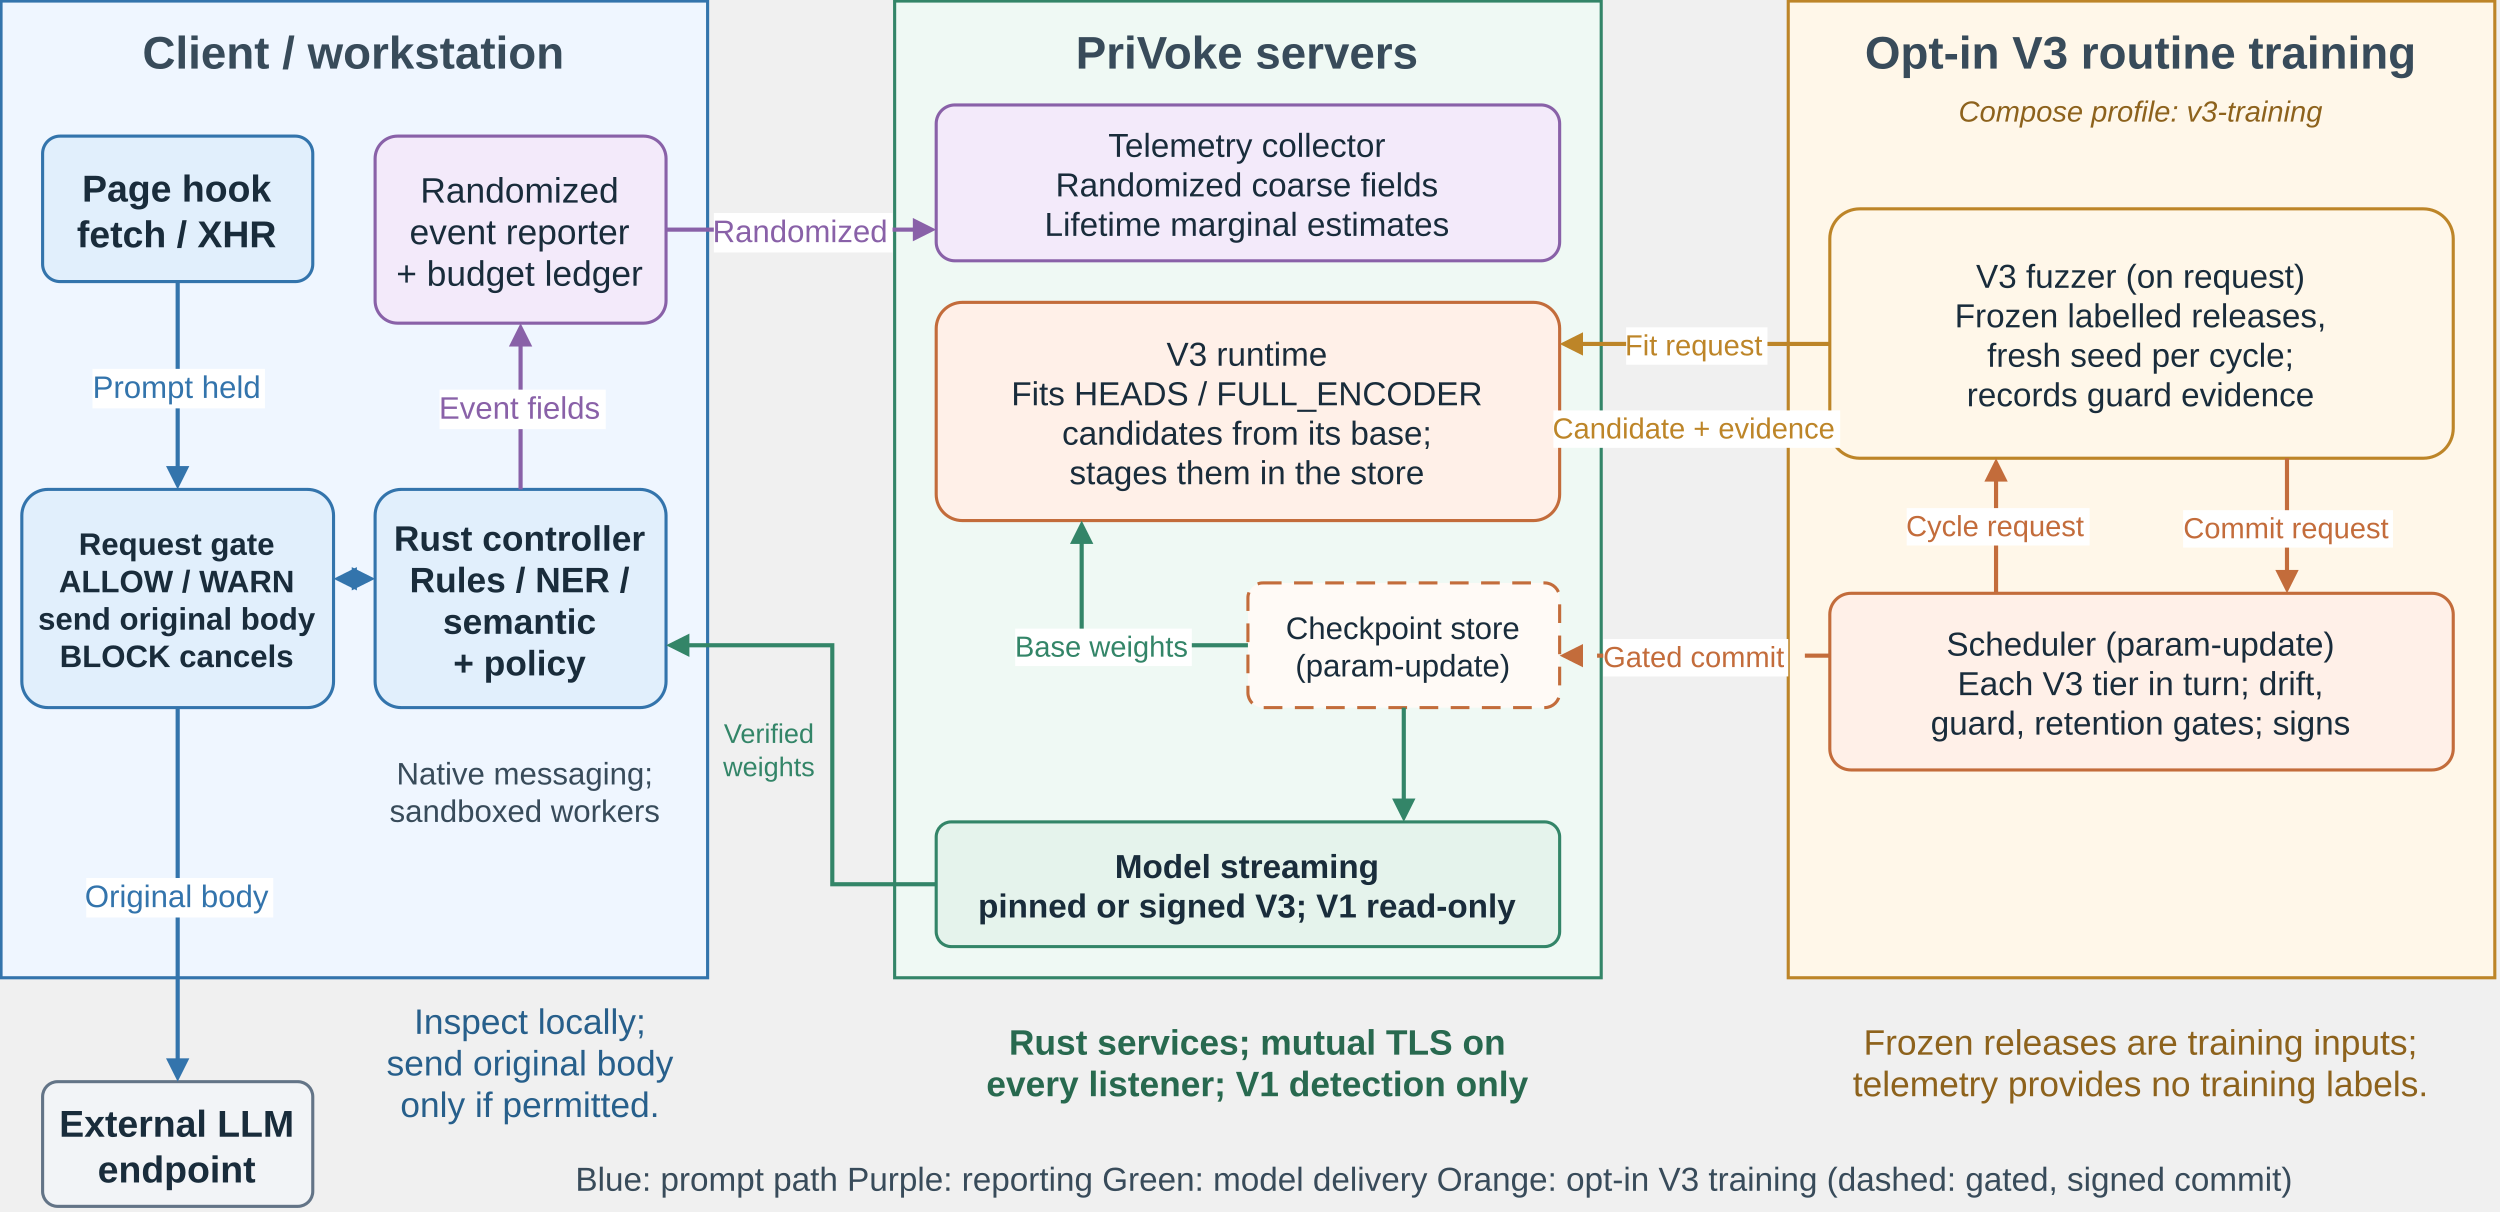
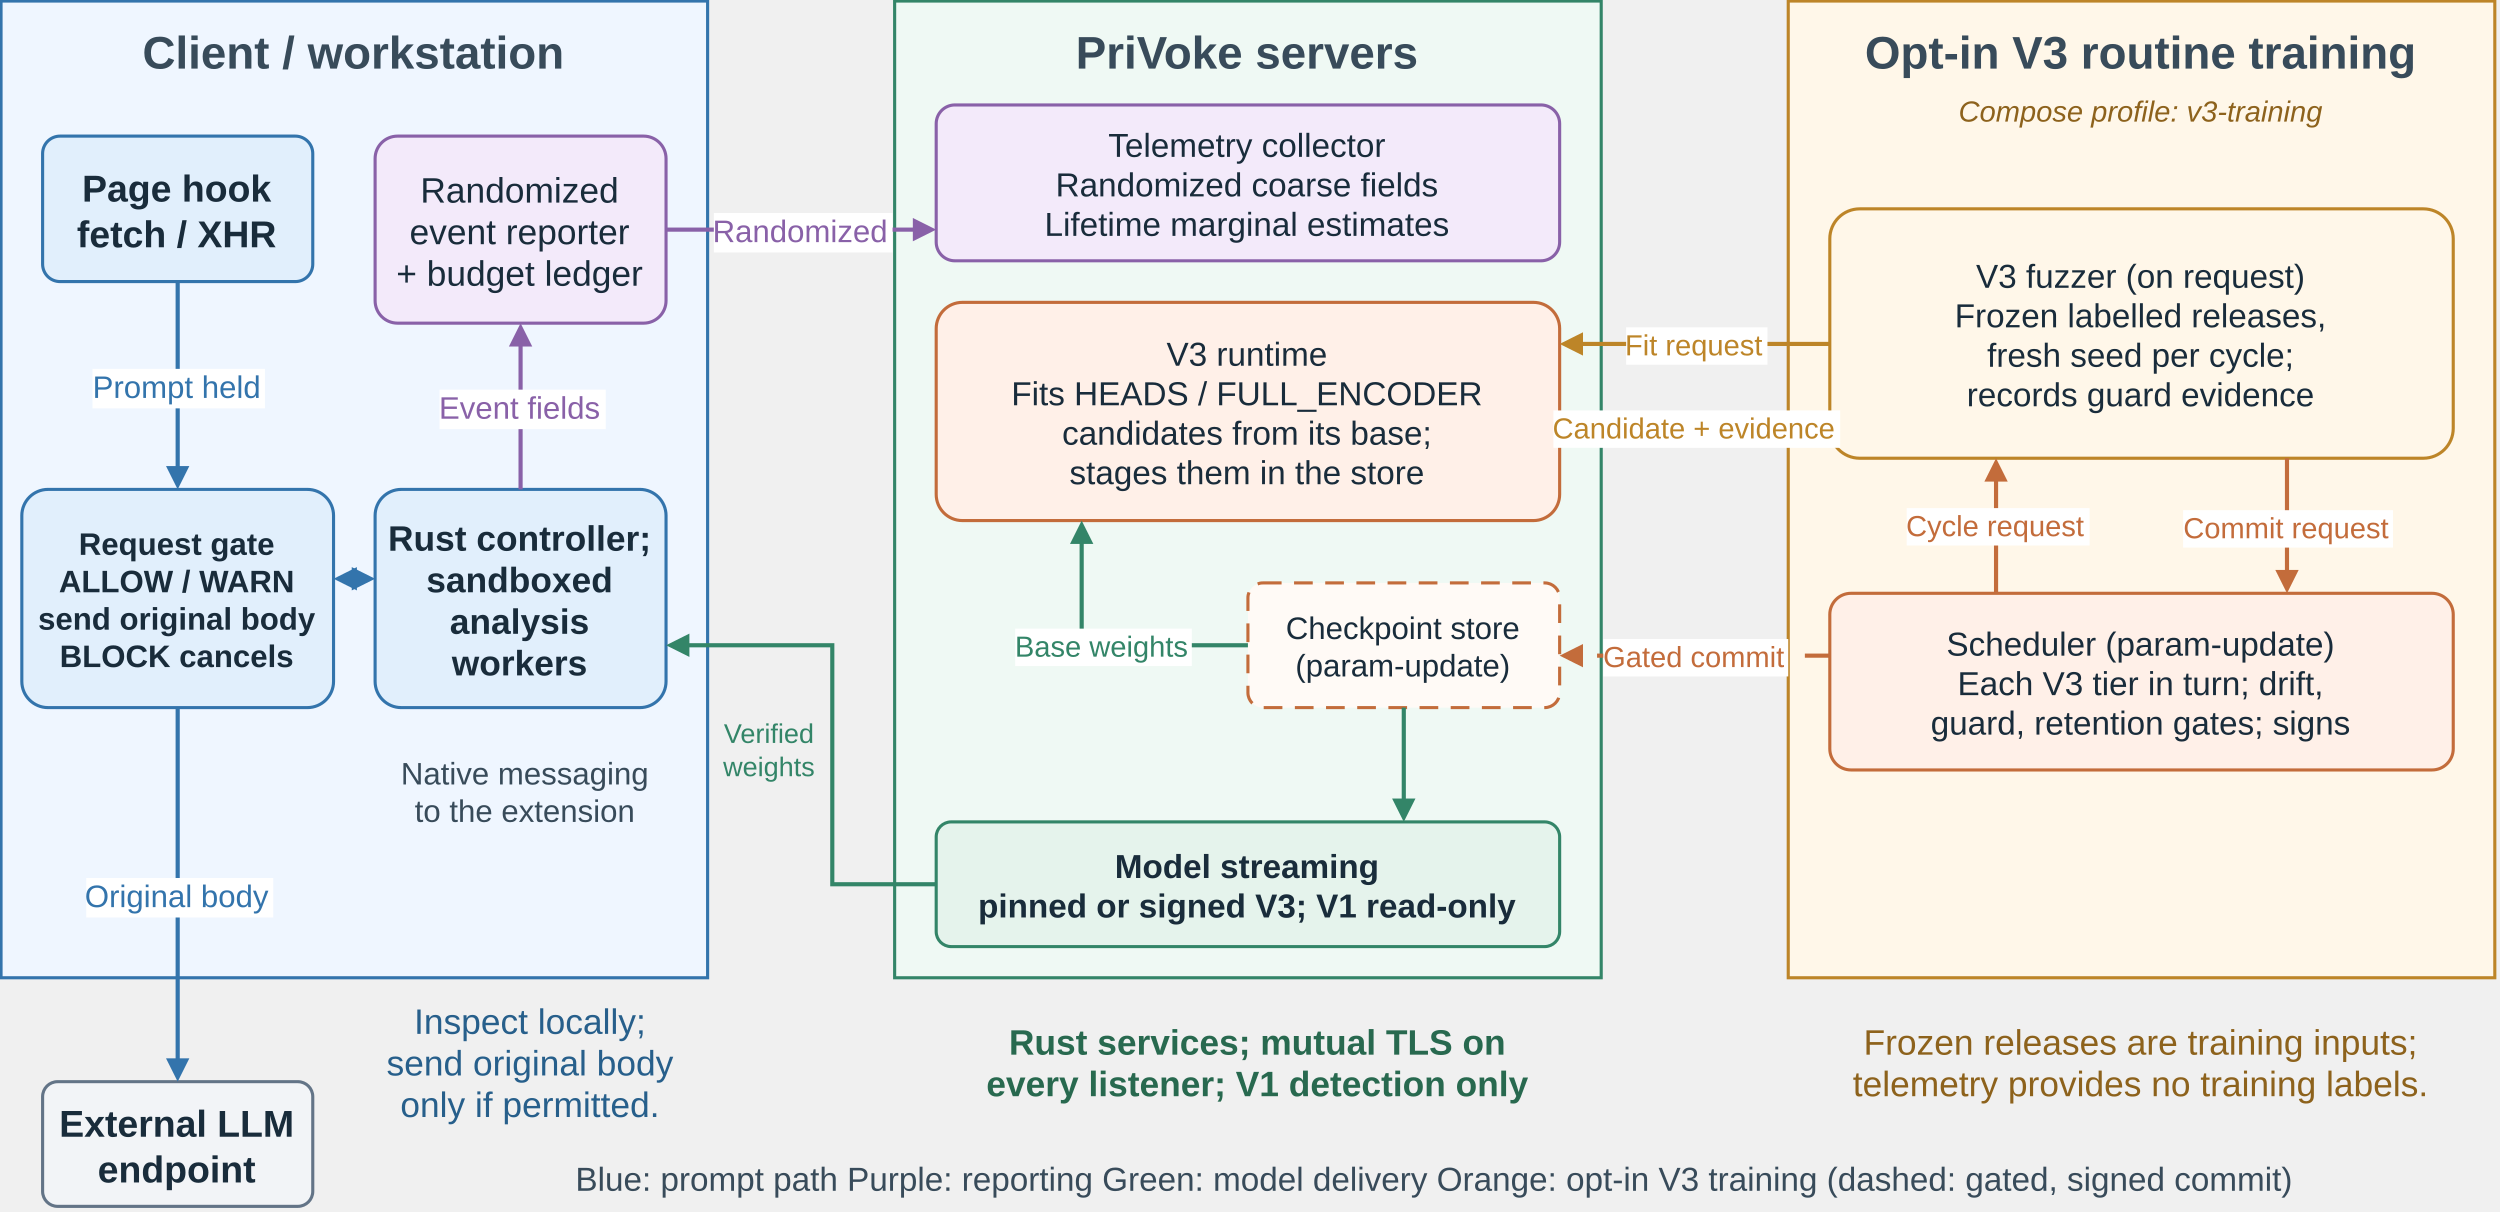
<svg xmlns="http://www.w3.org/2000/svg" version="1.1" width="1203px" height="583px" viewBox="-0.5 -0.5 1203 583">
  <defs />
  <g>
    <rect x="0" y="0" width="340" height="470" fill="#eff6ff" stroke="#3374ac" stroke-width="1.5" pointer-events="all" />
    <rect x="10" y="5" width="320" height="36" rx="4.32" ry="4.32" fill="none" stroke="none" pointer-events="all" />
    <g fill="#384b5a" font-family="Arial" font-weight="bold" text-anchor="middle" font-size="22px">
      <text x="169.5" y="32.5">Client / workstation</text>
    </g>
    <rect x="430" y="0" width="340" height="470" fill="#eff9f4" stroke="#338568" stroke-width="1.5" pointer-events="all" />
    <rect x="440" y="5" width="320" height="36" rx="4.32" ry="4.32" fill="none" stroke="none" pointer-events="all" />
    <g fill="#384b5a" font-family="Arial" font-weight="bold" text-anchor="middle" font-size="22px">
      <text x="599.5" y="32.5">PriVoke servers</text>
    </g>
    <rect x="860" y="0" width="340" height="470" fill="#fff7e9" stroke="#bd8528" stroke-width="1.5" pointer-events="all" />
    <rect x="870" y="5" width="320" height="36" rx="4.32" ry="4.32" fill="none" stroke="none" pointer-events="all" />
    <g fill="#384b5a" font-family="Arial" font-weight="bold" text-anchor="middle" font-size="22px">
      <text x="1029.5" y="32.5">Opt-in V3 routine training</text>
    </g>
    <rect x="20" y="65" width="130" height="70" rx="8.4" ry="8.4" fill="#e1effc" stroke="#3374ac" stroke-width="1.5" pointer-events="all" />
    <g fill="#192c3b" font-family="Arial" font-weight="bold" text-anchor="middle" font-size="18px">
      <text x="84.5" y="96.5">Page hook</text>
      <text x="84.5" y="118.5">fetch / XHR</text>
    </g>
    <rect x="180" y="65" width="140" height="90" rx="10.8" ry="10.8" fill="#f3eafa" stroke="#8961a8" stroke-width="1.5" pointer-events="all" />
    <g fill="#192c3b" font-family="Arial" text-anchor="middle" font-size="17px">
      <text x="249.5" y="97">Randomized</text>
      <text x="249.5" y="117">event reporter</text>
      <text x="249.5" y="137">+ budget ledger</text>
    </g>
    <rect x="10" y="235" width="150" height="105" rx="12.6" ry="12.6" fill="#e1effc" stroke="#3374ac" stroke-width="1.5" pointer-events="all" />
    <g fill="#192c3b" font-family="Arial" font-weight="bold" text-anchor="middle" font-size="15px">
      <text x="84.5" y="266.5">Request gate</text>
      <text x="84.5" y="284.5">ALLOW / WARN</text>
      <text x="84.5" y="302.5">send original body</text>
      <text x="84.5" y="320.5">BLOCK cancels</text>
    </g>
    <rect x="180" y="235" width="140" height="105" rx="12.6" ry="12.6" fill="#e1effc" stroke="#3374ac" stroke-width="1.5" pointer-events="all" />
    <g fill="#192c3b" font-family="Arial" font-weight="bold" text-anchor="middle" font-size="17px">
-       <text x="249.5" y="264.5">Rust controller</text>
-       <text x="249.5" y="284.5">Rules / NER /</text>
-       <text x="249.5" y="304.5">semantic</text>
-       <text x="249.5" y="324.5">+ policy</text>
+       <text x="249.5" y="264.5">Rust controller;</text>
+       <text x="249.5" y="284.5">sandboxed</text>
+       <text x="249.5" y="304.5">analysis</text>
+       <text x="249.5" y="324.5">workers</text>
    </g>
    <rect x="450" y="50" width="300" height="75" rx="9" ry="9" fill="#f3eafa" stroke="#8961a8" stroke-width="1.5" pointer-events="all" />
    <g fill="#192c3b" font-family="Arial" text-anchor="middle" font-size="16px">
      <text x="599.5" y="75">Telemetry collector</text>
      <text x="599.5" y="94">Randomized coarse fields</text>
      <text x="599.5" y="113">Lifetime marginal estimates</text>
    </g>
    <rect x="450" y="145" width="300" height="105" rx="12.6" ry="12.6" fill="#fff0e8" stroke="#c36c3b" stroke-width="1.5" pointer-events="all" />
    <g fill="#192c3b" font-family="Arial" text-anchor="middle" font-size="16px">
      <text x="599.5" y="175.5">V3 runtime</text>
      <text x="599.5" y="194.5">Fits HEADS / FULL_ENCODER</text>
      <text x="599.5" y="213.5">candidates from its base;</text>
      <text x="599.5" y="232.5">stages them in the store</text>
    </g>
    <rect x="600" y="280" width="150" height="60" rx="7.2" ry="7.2" fill="#fffaf6" stroke="#c36c3b" stroke-width="1.5" stroke-dasharray="9 6" pointer-events="all" />
    <g fill="#192c3b" font-family="Arial" text-anchor="middle" font-size="15px">
      <text x="674.5" y="307">Checkpoint store</text>
      <text x="674.5" y="325">(param-update)</text>
    </g>
    <rect x="450" y="395" width="300" height="60" rx="7.2" ry="7.2" fill="#e5f3ec" stroke="#338568" stroke-width="1.5" pointer-events="all" />
    <g fill="#192c3b" font-family="Arial" font-weight="bold" text-anchor="middle" font-size="16px">
      <text x="599.5" y="422">Model streaming</text>
      <text x="599.5" y="441">pinned or signed V3; V1 read-only</text>
    </g>
    <rect x="880" y="100" width="300" height="120" rx="14.4" ry="14.4" fill="#fff7e9" stroke="#bd8528" stroke-width="1.5" pointer-events="all" />
    <g fill="#192c3b" font-family="Arial" text-anchor="middle" font-size="16px">
      <text x="1029.5" y="138">V3 fuzzer (on request)</text>
      <text x="1029.5" y="157">Frozen labelled releases,</text>
      <text x="1029.5" y="176">fresh seed per cycle;</text>
      <text x="1029.5" y="195">records guard evidence</text>
    </g>
    <rect x="880" y="285" width="300" height="85" rx="10.2" ry="10.2" fill="#fff0e8" stroke="#c36c3b" stroke-width="1.5" pointer-events="all" />
    <g fill="#192c3b" font-family="Arial" text-anchor="middle" font-size="16px">
      <text x="1029.5" y="315">Scheduler (param-update)</text>
      <text x="1029.5" y="334">Each V3 tier in turn; drift,</text>
      <text x="1029.5" y="353">guard, retention gates; signs</text>
    </g>
    <rect x="870" y="40" width="320" height="25" rx="3" ry="3" fill="none" stroke="none" pointer-events="all" />
    <g fill="#8d621c" font-family="Arial" font-style="italic" text-anchor="middle" font-size="14px">
      <text x="1029.5" y="58">Compose profile: v3-training</text>
    </g>
    <rect x="20" y="520" width="130" height="60" rx="7.2" ry="7.2" fill="#f2f4f7" stroke="#637487" stroke-width="1.5" pointer-events="all" />
    <g fill="#192c3b" font-family="Arial" font-weight="bold" text-anchor="middle" font-size="18px">
      <text x="84.5" y="546.5">External LLM</text>
      <text x="84.5" y="568.5">endpoint</text>
    </g>
    <path d="M 85 135 L 85 224.76" fill="none" stroke="#3374ac" stroke-width="2" stroke-miterlimit="10" pointer-events="stroke" />
    <path d="M 85 232.76 L 81 224.76 L 89 224.76 Z" fill="#3374ac" stroke="#3374ac" stroke-width="2" stroke-miterlimit="10" pointer-events="all" />
    <g fill="#3374ac" font-family="Arial" text-anchor="middle" font-size="15px">
      <rect fill="#ffffff" stroke="none" x="44" y="177" width="83" height="19" stroke-width="0" />
      <text x="84.5" y="191">Prompt held</text>
    </g>
    <path d="M 170.24 278 L 169.76 278" fill="none" stroke="#3374ac" stroke-width="2" stroke-miterlimit="10" pointer-events="stroke" />
    <path d="M 162.24 278 L 170.24 274 L 170.24 282 Z" fill="#3374ac" stroke="#3374ac" stroke-width="2" stroke-miterlimit="10" pointer-events="all" />
    <path d="M 177.76 278 L 169.76 282 L 169.76 274 Z" fill="#3374ac" stroke="#3374ac" stroke-width="2" stroke-miterlimit="10" pointer-events="all" />
    <path d="M 250 235 L 250 165.24" fill="none" stroke="#8961a8" stroke-width="2" stroke-miterlimit="10" pointer-events="stroke" />
    <path d="M 250 157.24 L 254 165.24 L 246 165.24 Z" fill="#8961a8" stroke="#8961a8" stroke-width="2" stroke-miterlimit="10" pointer-events="all" />
    <g fill="#8961a8" font-family="Arial" text-anchor="middle" font-size="15px">
      <rect fill="#ffffff" stroke="none" x="211" y="187" width="80" height="19" stroke-width="0" />
      <text x="249.5" y="201">Event fields</text>
    </g>
    <path d="M 320 110 L 439.76 110" fill="none" stroke="#8961a8" stroke-width="2" stroke-miterlimit="10" pointer-events="stroke" />
    <path d="M 447.76 110 L 439.76 114 L 439.76 106 Z" fill="#8961a8" stroke="#8961a8" stroke-width="2" stroke-miterlimit="10" pointer-events="all" />
    <g fill="#8961a8" font-family="Arial" text-anchor="middle" font-size="15px">
      <rect fill="#ffffff" stroke="none" x="343" y="102" width="86" height="19" stroke-width="0" />
      <text x="384.5" y="116">Randomized</text>
    </g>
    <path d="M 85 340 L 85 509.76" fill="none" stroke="#3374ac" stroke-width="2" stroke-miterlimit="10" pointer-events="stroke" />
    <path d="M 85 517.76 L 81 509.76 L 89 509.76 Z" fill="#3374ac" stroke="#3374ac" stroke-width="2" stroke-miterlimit="10" pointer-events="all" />
    <g fill="#3374ac" font-family="Arial" text-anchor="middle" font-size="15px">
      <rect fill="#ffffff" stroke="none" x="41" y="422" width="90" height="19" stroke-width="0" />
      <text x="84.5" y="436">Original body</text>
    </g>
    <rect x="175" y="355" width="155" height="50" rx="6" ry="6" fill="none" stroke="none" pointer-events="all" />
    <g fill="#384b5a" font-family="Arial" text-anchor="middle" font-size="15px">
-       <text x="252" y="377">Native messaging;</text>
-       <text x="252" y="395">sandboxed workers</text>
+       <text x="252" y="377">Native messaging</text>
+       <text x="252" y="395">to the extension</text>
    </g>
    <path d="M 450 425 L 400 425 L 400 310 L 330.24 310" fill="none" stroke="#338568" stroke-width="2" stroke-miterlimit="10" pointer-events="stroke" />
    <path d="M 322.24 310 L 330.24 306 L 330.24 314 Z" fill="#338568" stroke="#338568" stroke-width="2" stroke-miterlimit="10" pointer-events="all" />
    <rect x="341" y="335" width="58" height="50" rx="6" ry="6" fill="none" stroke="none" pointer-events="all" />
    <g fill="#338568" font-family="Arial" text-anchor="middle" font-size="13px">
      <text x="369.5" y="357">Verified</text>
      <text x="369.5" y="373">weights</text>
    </g>
    <path d="M 600 310 L 520 310 L 520 260.24" fill="none" stroke="#338568" stroke-width="2" stroke-miterlimit="10" pointer-events="stroke" />
    <path d="M 520 252.24 L 524 260.24 L 516 260.24 Z" fill="#338568" stroke="#338568" stroke-width="2" stroke-miterlimit="10" pointer-events="all" />
    <g fill="#338568" font-family="Arial" text-anchor="middle" font-size="14px">
      <rect fill="#ffffff" stroke="none" x="488" y="302" width="85" height="18" stroke-width="0" />
      <text x="529.5" y="315.5">Base weights</text>
    </g>
    <path d="M 675 340 L 675 384.76" fill="none" stroke="#338568" stroke-width="2" stroke-miterlimit="10" pointer-events="stroke" />
    <path d="M 675 392.76 L 671 384.76 L 679 384.76 Z" fill="#338568" stroke="#338568" stroke-width="2" stroke-miterlimit="10" pointer-events="all" />
    <path d="M 960 285 L 960 230.24" fill="none" stroke="#c36c3b" stroke-width="2" stroke-miterlimit="10" pointer-events="stroke" />
    <path d="M 960 222.24 L 964 230.24 L 956 230.24 Z" fill="#c36c3b" stroke="#c36c3b" stroke-width="2" stroke-miterlimit="10" pointer-events="all" />
    <g fill="#c36c3b" font-family="Arial" text-anchor="middle" font-size="14px">
      <rect fill="#ffffff" stroke="none" x="917" y="244" width="88" height="18" stroke-width="0" />
      <text x="959.5" y="257.5">Cycle request</text>
    </g>
    <path d="M 1100 220 L 1100 274.76" fill="none" stroke="#c36c3b" stroke-width="2" stroke-miterlimit="10" pointer-events="stroke" />
    <path d="M 1100 282.76 L 1096 274.76 L 1104 274.76 Z" fill="#c36c3b" stroke="#c36c3b" stroke-width="2" stroke-miterlimit="10" pointer-events="all" />
    <g fill="#c36c3b" font-family="Arial" text-anchor="middle" font-size="14px">
      <rect fill="#ffffff" stroke="none" x="1050" y="245" width="101" height="18" stroke-width="0" />
      <text x="1099.5" y="258.5">Commit request</text>
    </g>
    <path d="M 880 165 L 760.24 165" fill="none" stroke="#bd8528" stroke-width="2" stroke-miterlimit="10" pointer-events="stroke" />
    <path d="M 752.24 165 L 760.24 161 L 760.24 169 Z" fill="#bd8528" stroke="#bd8528" stroke-width="2" stroke-miterlimit="10" pointer-events="all" />
    <g fill="#bd8528" font-family="Arial" text-anchor="middle" font-size="14px">
      <rect fill="#ffffff" stroke="none" x="782" y="157" width="68" height="18" stroke-width="0" />
      <text x="814.5" y="170.5">Fit request</text>
    </g>
    <path d="M 750 205 L 869.76 205" fill="none" stroke="#bd8528" stroke-width="2" stroke-miterlimit="10" pointer-events="stroke" />
    <path d="M 877.76 205 L 869.76 209 L 869.76 201 Z" fill="#bd8528" stroke="#bd8528" stroke-width="2" stroke-miterlimit="10" pointer-events="all" />
    <g fill="#bd8528" font-family="Arial" text-anchor="middle" font-size="14px">
      <rect fill="#ffffff" stroke="none" x="747" y="197" width="138" height="18" stroke-width="0" />
      <text x="814.5" y="210.5">Candidate + evidence</text>
    </g>
    <path d="M 880 315 L 760.24 315" fill="none" stroke="#c36c3b" stroke-width="2" stroke-miterlimit="10" stroke-dasharray="12 8" pointer-events="stroke" />
    <path d="M 752.24 315 L 760.24 311 L 760.24 319 Z" fill="#c36c3b" stroke="#c36c3b" stroke-width="2" stroke-miterlimit="10" pointer-events="all" />
    <g fill="#c36c3b" font-family="Arial" text-anchor="middle" font-size="14px">
      <rect fill="#ffffff" stroke="none" x="771" y="307" width="89" height="18" stroke-width="0" />
      <text x="814.5" y="320.5">Gated commit</text>
    </g>
    <rect x="440" y="480" width="330" height="60" rx="7.2" ry="7.2" fill="none" stroke="none" pointer-events="all" />
    <g fill="#28694f" font-family="Arial" font-weight="bold" text-anchor="middle" font-size="17px">
      <text x="604.5" y="507">Rust services; mutual TLS on</text>
      <text x="604.5" y="527">every listener; V1 detection only</text>
    </g>
    <rect x="865" y="480" width="330" height="60" rx="7.2" ry="7.2" fill="none" stroke="none" pointer-events="all" />
    <g fill="#8d621c" font-family="Arial" text-anchor="middle" font-size="17px">
      <text x="1029.5" y="507">Frozen releases are training inputs;</text>
      <text x="1029.5" y="527">telemetry provides no training labels.</text>
    </g>
    <rect x="175" y="480" width="160" height="60" rx="7.2" ry="7.2" fill="none" stroke="none" pointer-events="all" />
    <g fill="#275f8b" font-family="Arial" text-anchor="middle" font-size="17px">
      <text x="254.5" y="497">Inspect locally;</text>
      <text x="254.5" y="517">send original body</text>
      <text x="254.5" y="537">only if permitted.</text>
    </g>
    <rect x="190" y="552" width="1000" height="28" rx="3.36" ry="3.36" fill="none" stroke="none" pointer-events="all" />
    <g fill="#384b5a" font-family="Arial" text-anchor="middle" font-size="16px">
      <text x="689.5" y="572.5">Blue: prompt path     Purple: reporting     Green: model delivery     Orange: opt-in V3 training (dashed: gated, signed commit)</text>
    </g>
  </g>
</svg>
